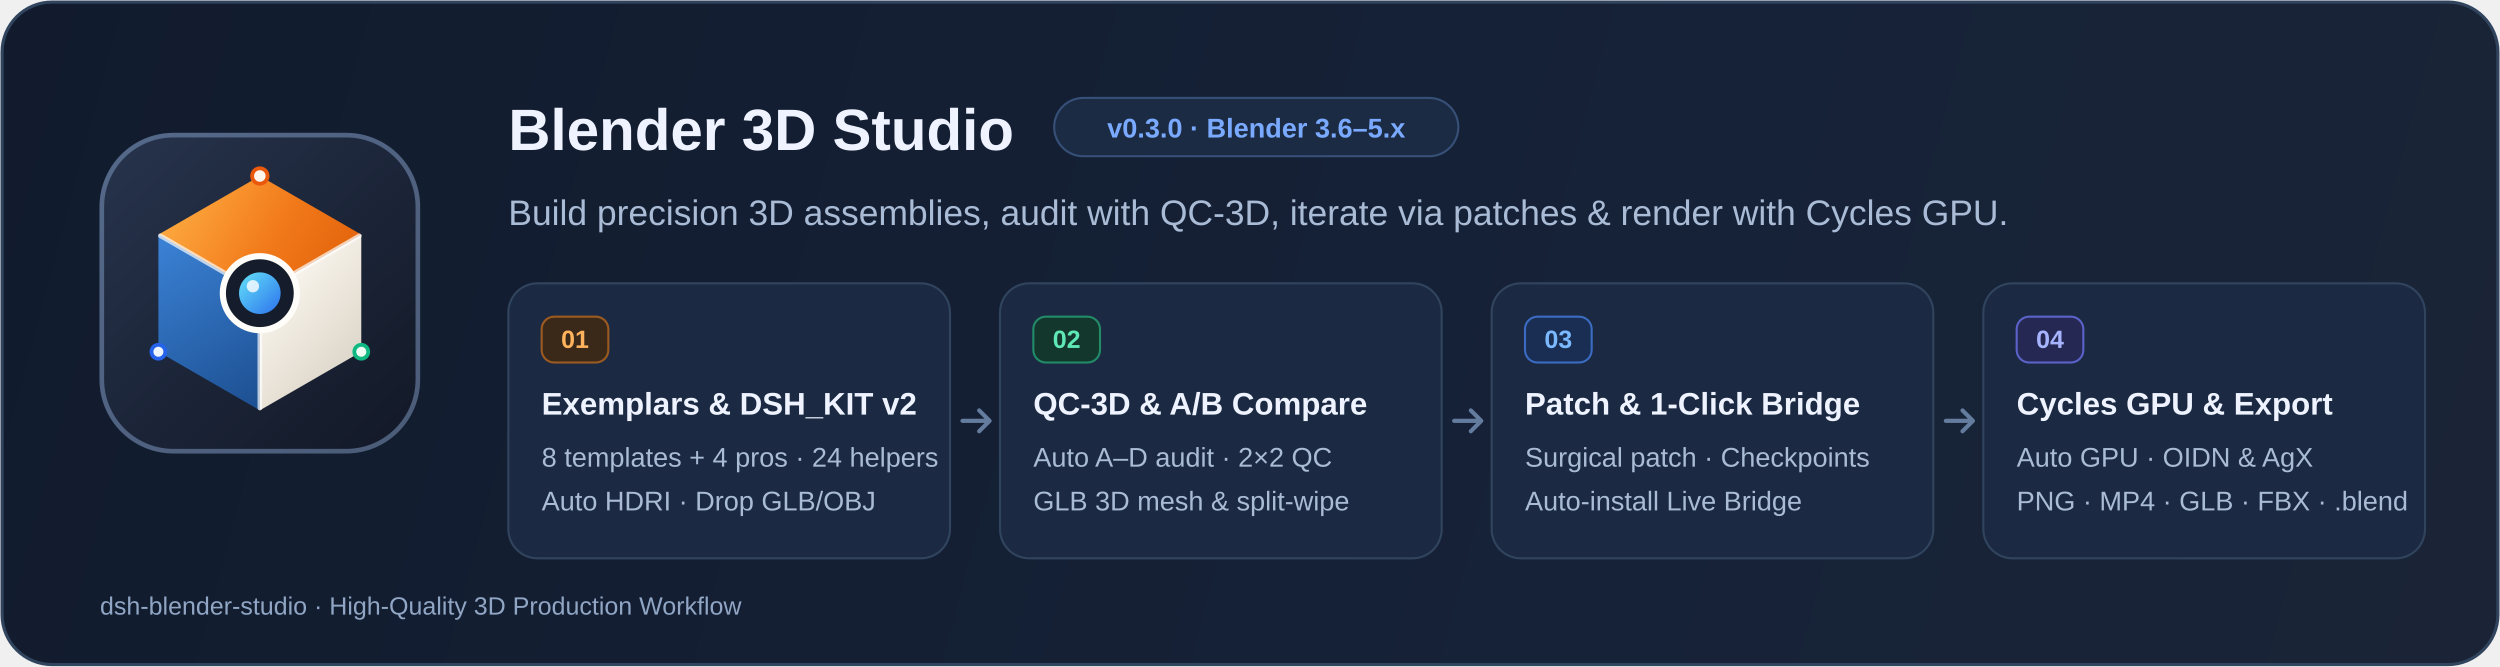
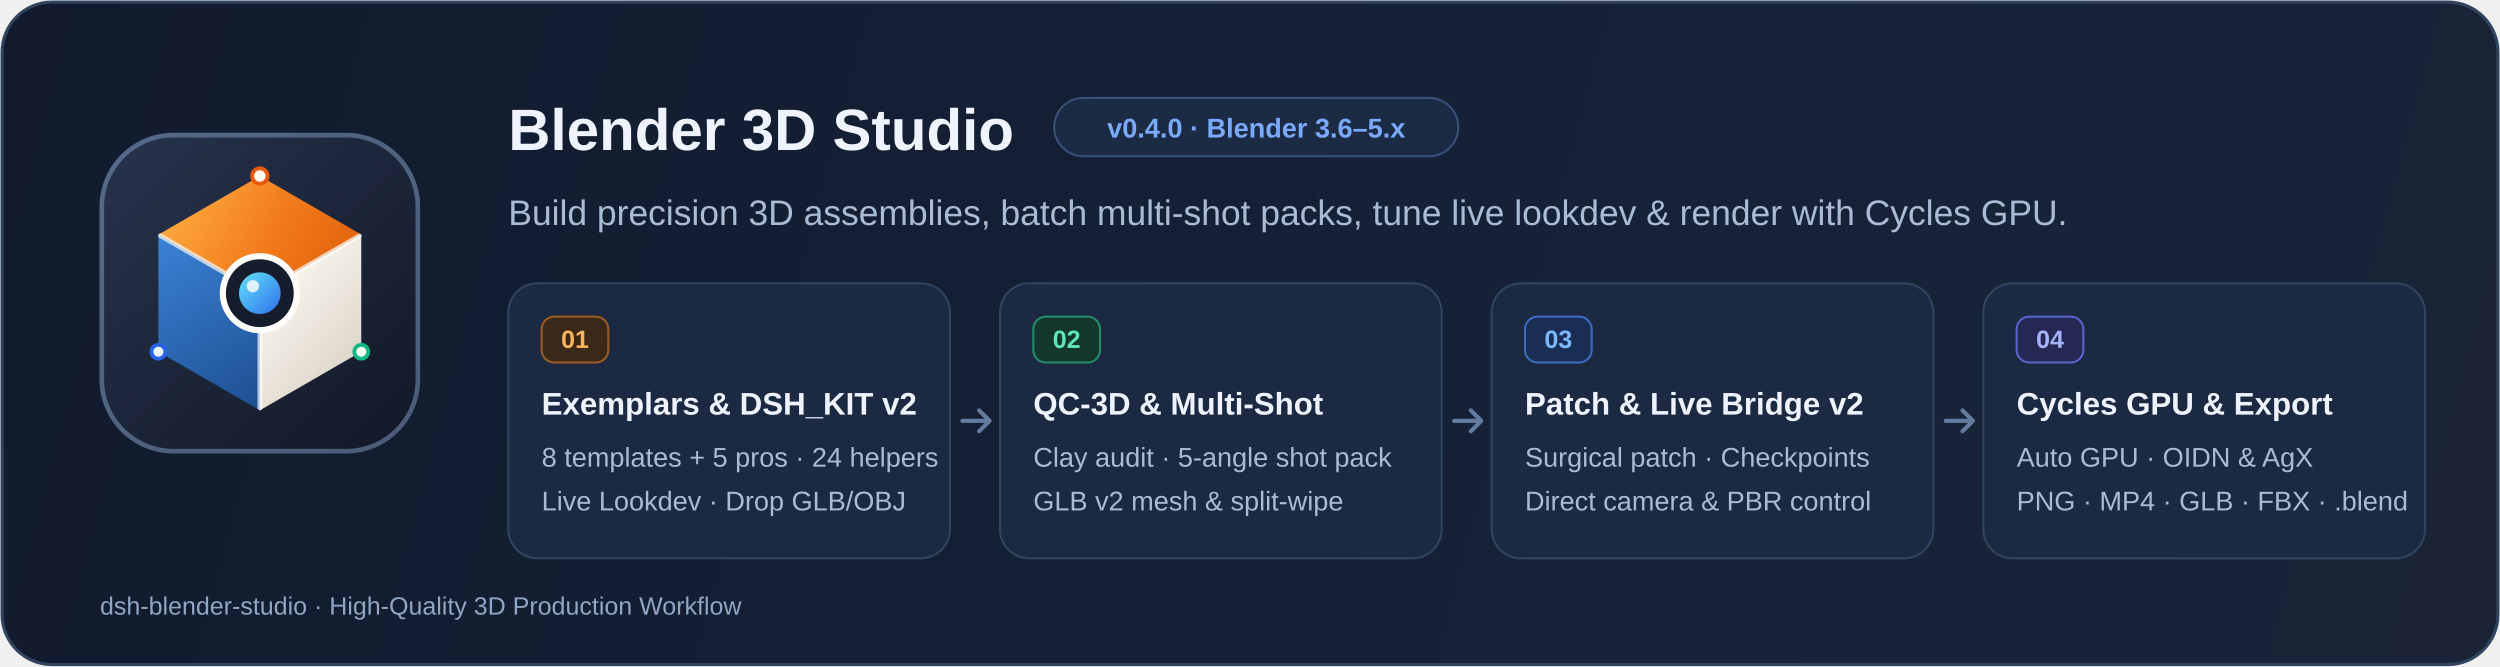
<svg xmlns="http://www.w3.org/2000/svg" width="1200" height="320" viewBox="0 0 1200 320" fill="none" role="img" aria-label="dsh-blender-studio 4-stage high-quality 3D production workflow (dark)">
  <defs>
    <linearGradient id="bgED" x1="0" y1="0" x2="1200" y2="320" gradientUnits="userSpaceOnUse">
      <stop offset="0%" stop-color="#111b2d" />
      <stop offset="65%" stop-color="#162238" />
      <stop offset="100%" stop-color="#1a2436" />
    </linearGradient>
    <linearGradient id="iconTileED" x1="28" y1="24" x2="228" y2="232" gradientUnits="userSpaceOnUse">
      <stop offset="0%" stop-color="#27344d" />
      <stop offset="55%" stop-color="#1b2437" />
      <stop offset="100%" stop-color="#121826" />
    </linearGradient>
    <linearGradient id="iconTopED" x1="64" y1="54" x2="192" y2="128" gradientUnits="userSpaceOnUse">
      <stop offset="0%" stop-color="#FFB347" />
      <stop offset="55%" stop-color="#F27A1A" />
      <stop offset="100%" stop-color="#DE5D08" />
    </linearGradient>
    <linearGradient id="iconLeftED" x1="60" y1="92" x2="128" y2="206" gradientUnits="userSpaceOnUse">
      <stop offset="0%" stop-color="#3B82D6" />
      <stop offset="100%" stop-color="#1C4E8F" />
    </linearGradient>
    <linearGradient id="iconRightED" x1="128" y1="128" x2="196" y2="188" gradientUnits="userSpaceOnUse">
      <stop offset="0%" stop-color="#FBF7EF" />
      <stop offset="100%" stop-color="#D7CFC2" />
    </linearGradient>
    <linearGradient id="iconCoreED" x1="112" y1="114" x2="144" y2="146" gradientUnits="userSpaceOnUse">
      <stop offset="0%" stop-color="#67E8F9" />
      <stop offset="100%" stop-color="#2563EB" />
    </linearGradient>
  </defs>
  <rect x="1" y="1" width="1198" height="318" rx="24" fill="url(#bgED)" stroke="#31445e" stroke-width="1.5" />
  <g transform="translate(30, 46) scale(0.74)">
    <rect x="24" y="24" width="208" height="208" rx="48" fill="url(#iconTileED)" />
    <rect x="25.5" y="25.5" width="205" height="205" rx="46.5" stroke="#7b93bc" stroke-opacity="0.55" stroke-width="3" />
    <polygon points="128,52 193.8,90 128,128 62.2,90" fill="url(#iconTopED)" />
    <polygon points="62.2,90 128,128 128,204 62.2,166" fill="url(#iconLeftED)" />
    <polygon points="193.8,90 128,128 128,204 193.8,166" fill="url(#iconRightED)" />
    <path d="M63.5,90.8 L128,128 L192.5,90.8 M128,128 L128,202.5" stroke="#ffffff" stroke-opacity="0.68" stroke-width="3" stroke-linecap="round" />
    <circle cx="128" cy="128" r="24" fill="#151D2C" stroke="#FFFDF9" stroke-width="4" />
    <circle cx="128" cy="128" r="13.5" fill="url(#iconCoreED)" />
    <circle cx="123.5" cy="123.5" r="4" fill="#ffffff" fill-opacity="0.8" />
    <circle cx="128" cy="52" r="5" fill="#FFF7ED" stroke="#EA580C" stroke-width="2.5" />
    <circle cx="62.2" cy="166" r="4.5" fill="#EFF6FF" stroke="#2563EB" stroke-width="2.5" />
    <circle cx="193.8" cy="166" r="4.5" fill="#F0FDF4" stroke="#10B981" stroke-width="2.5" />
  </g>
  <g font-family="Segoe UI, -apple-system, BlinkMacSystemFont, Arial, sans-serif">
    <text x="244" y="72" font-size="28" font-weight="700" fill="#eef3ff">Blender 3D Studio</text>
    <rect x="506" y="47" width="194" height="28" rx="14" fill="#1c2b44" stroke="#365078" />
-     <text x="603" y="66" text-anchor="middle" font-size="13" font-weight="600" fill="#7aaaff">v0.3.0 · Blender 3.6–5.x</text>
-     <text x="244" y="108" font-size="17" fill="#a9bbd5">Build precision 3D assemblies, audit with QC-3D, iterate via patches &amp; render with Cycles GPU.</text>
+     <text x="603" y="66" text-anchor="middle" font-size="13" font-weight="600" fill="#7aaaff">v0.4.0 · Blender 3.6–5.x</text>
+     <text x="244" y="108" font-size="17" fill="#a9bbd5">Build precision 3D assemblies, batch multi-shot packs, tune live lookdev &amp; render with Cycles GPU.</text>
    <rect x="244" y="136" width="212" height="132" rx="14" fill="#1b2a42" stroke="#31445e" />
    <rect x="260" y="152" width="32" height="22" rx="6" fill="#3a2819" stroke="#9c5a20" />
    <text x="276" y="167" text-anchor="middle" font-size="12" font-weight="700" fill="#ffb35c">01</text>
    <text x="260" y="199" font-size="15" font-weight="700" fill="#eef3ff">Exemplars &amp; DSH_KIT v2</text>
-     <text x="260" y="224" font-size="13" fill="#a9bbd5">8 templates + 4 pros · 24 helpers</text>
-     <text x="260" y="245" font-size="13" fill="#a9bbd5">Auto HDRI · Drop GLB/OBJ</text>
+     <text x="260" y="224" font-size="13" fill="#a9bbd5">8 templates + 5 pros · 24 helpers</text>
+     <text x="260" y="245" font-size="13" fill="#a9bbd5">Live Lookdev · Drop GLB/OBJ</text>
    <path d="M462 202 H474 M470 197 L475 202 L470 207" stroke="#647c9e" stroke-width="2" stroke-linecap="round" stroke-linejoin="round" />
    <rect x="480" y="136" width="212" height="132" rx="14" fill="#1b2a42" stroke="#31445e" />
    <rect x="496" y="152" width="32" height="22" rx="6" fill="#14372d" stroke="#228b68" />
    <text x="512" y="167" text-anchor="middle" font-size="12" font-weight="700" fill="#5de8b5">02</text>
-     <text x="496" y="199" font-size="15" font-weight="700" fill="#eef3ff">QC-3D &amp; A/B Compare</text>
-     <text x="496" y="224" font-size="13" fill="#a9bbd5">Auto A–D audit · 2×2 QC</text>
-     <text x="496" y="245" font-size="13" fill="#a9bbd5">GLB 3D mesh &amp; split-wipe</text>
+     <text x="496" y="199" font-size="15" font-weight="700" fill="#eef3ff">QC-3D &amp; Multi-Shot</text>
+     <text x="496" y="224" font-size="13" fill="#a9bbd5">Clay audit · 5-angle shot pack</text>
+     <text x="496" y="245" font-size="13" fill="#a9bbd5">GLB v2 mesh &amp; split-wipe</text>
    <path d="M698 202 H710 M706 197 L711 202 L706 207" stroke="#647c9e" stroke-width="2" stroke-linecap="round" stroke-linejoin="round" />
    <rect x="716" y="136" width="212" height="132" rx="14" fill="#1b2a42" stroke="#31445e" />
    <rect x="732" y="152" width="32" height="22" rx="6" fill="#192e52" stroke="#3b6bc2" />
    <text x="748" y="167" text-anchor="middle" font-size="12" font-weight="700" fill="#7ab8ff">03</text>
-     <text x="732" y="199" font-size="15" font-weight="700" fill="#eef3ff">Patch &amp; 1-Click Bridge</text>
+     <text x="732" y="199" font-size="15" font-weight="700" fill="#eef3ff">Patch &amp; Live Bridge v2</text>
    <text x="732" y="224" font-size="13" fill="#a9bbd5">Surgical patch · Checkpoints</text>
-     <text x="732" y="245" font-size="13" fill="#a9bbd5">Auto-install Live Bridge</text>
+     <text x="732" y="245" font-size="13" fill="#a9bbd5">Direct camera &amp; PBR control</text>
    <path d="M934 202 H946 M942 197 L947 202 L942 207" stroke="#647c9e" stroke-width="2" stroke-linecap="round" stroke-linejoin="round" />
    <rect x="952" y="136" width="212" height="132" rx="14" fill="#1b2a42" stroke="#31445e" />
    <rect x="968" y="152" width="32" height="22" rx="6" fill="#262854" stroke="#5b62c9" />
    <text x="984" y="167" text-anchor="middle" font-size="12" font-weight="700" fill="#a5b4fc">04</text>
    <text x="968" y="199" font-size="15" font-weight="700" fill="#eef3ff">Cycles GPU &amp; Export</text>
    <text x="968" y="224" font-size="13" fill="#a9bbd5">Auto GPU · OIDN &amp; AgX</text>
    <text x="968" y="245" font-size="13" fill="#a9bbd5">PNG · MP4 · GLB · FBX · .blend</text>
    <text x="48" y="295" font-size="12" fill="#90a6c4">dsh-blender-studio · High-Quality 3D Production Workflow</text>
  </g>
</svg>
